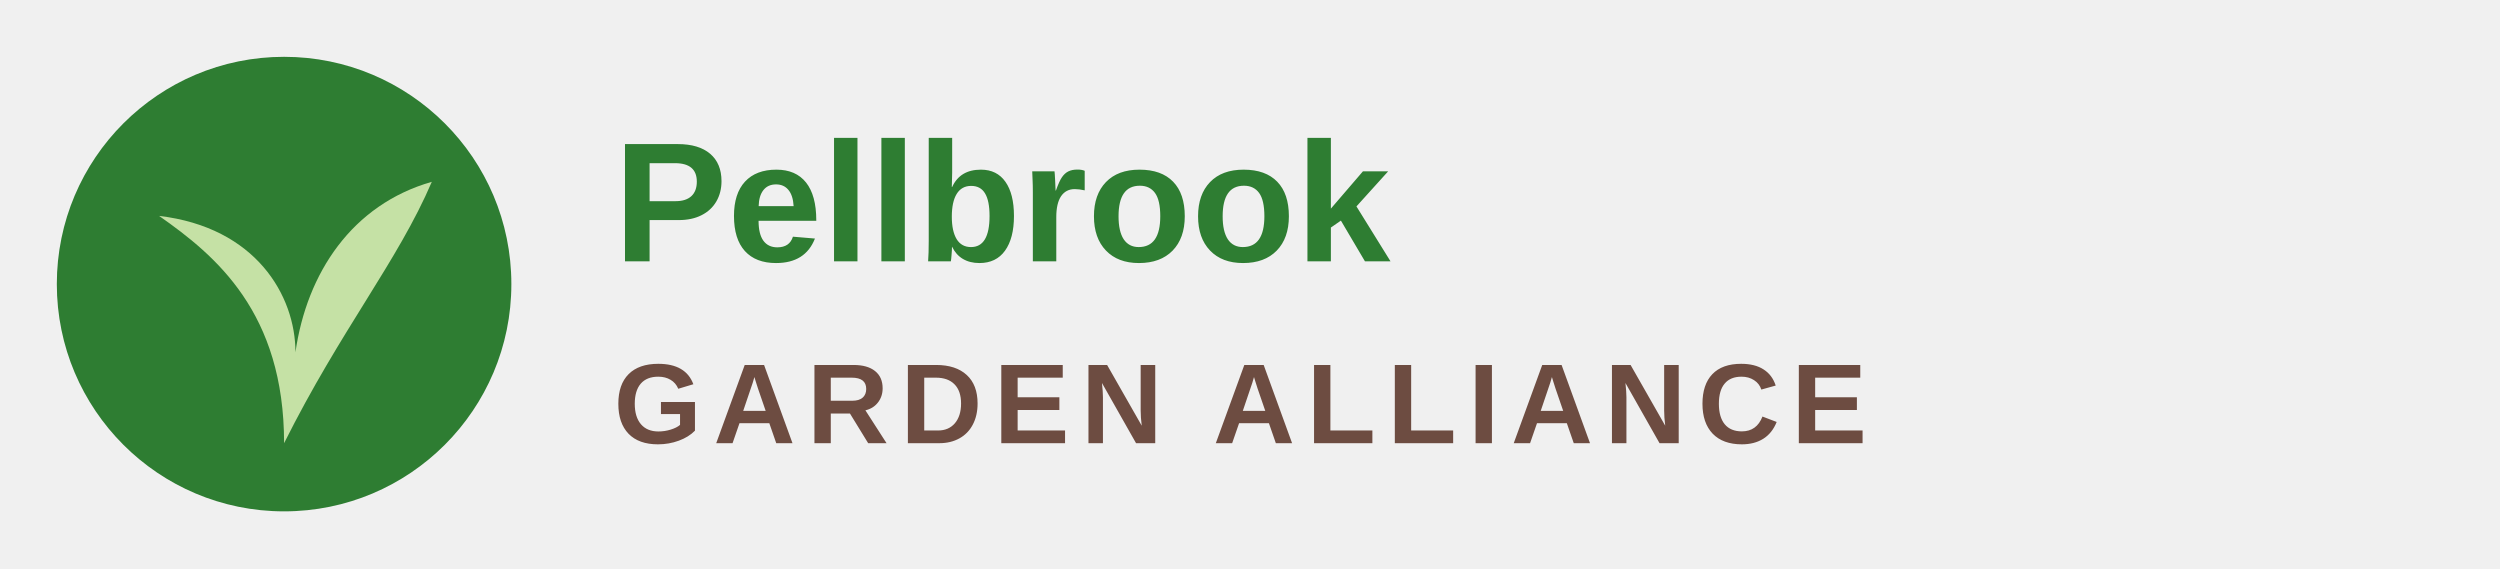
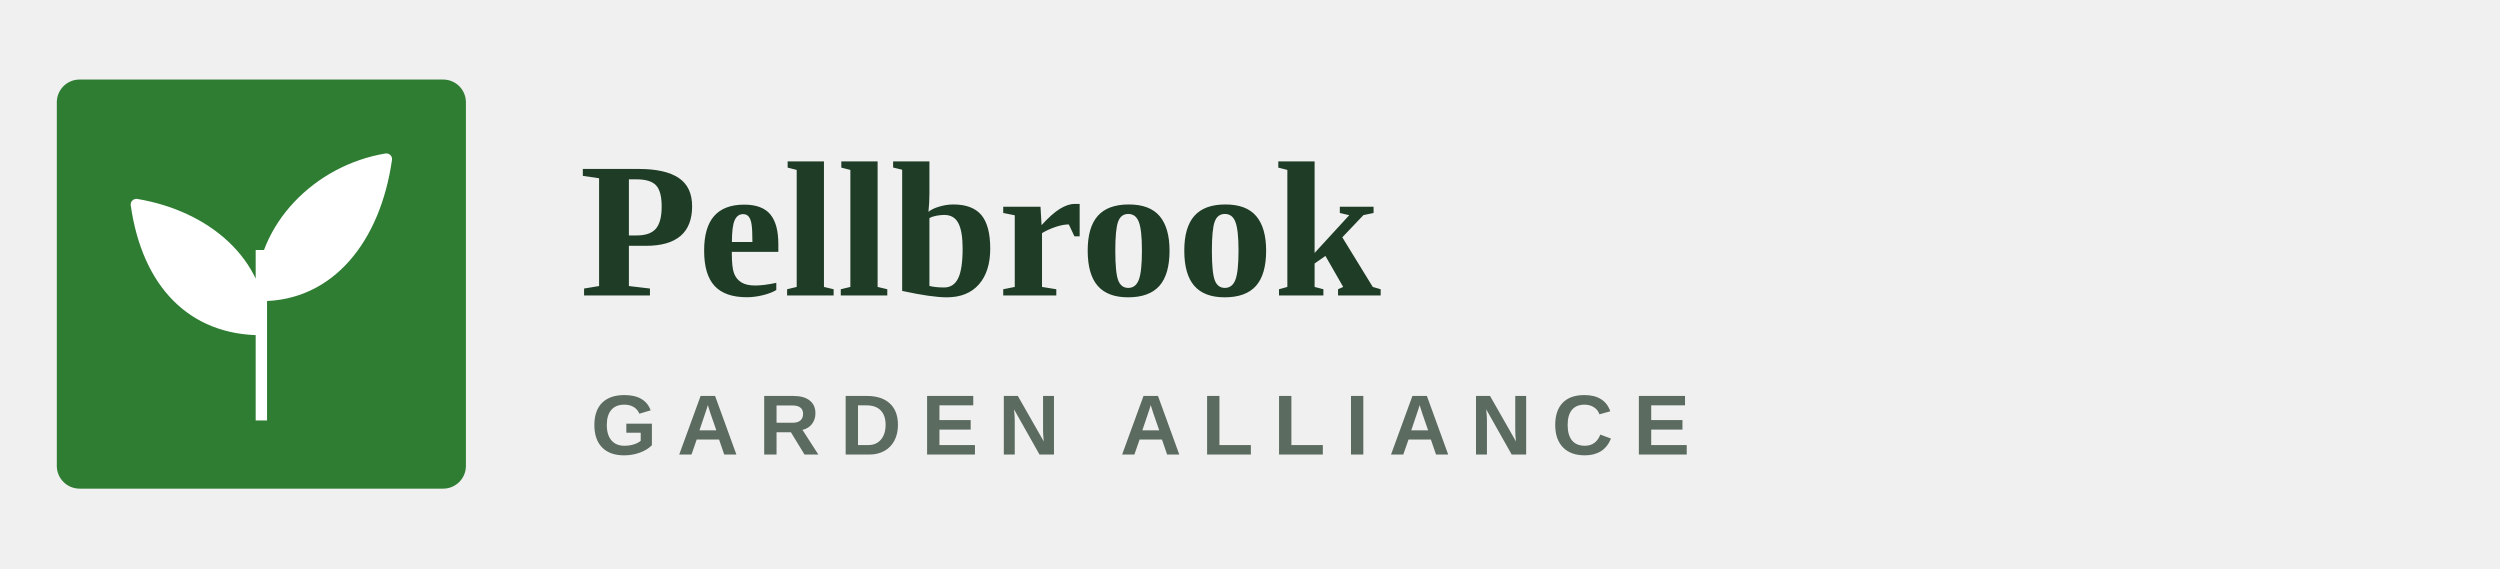
<svg xmlns="http://www.w3.org/2000/svg" viewBox="0 0 440 100" width="440" height="100">
-   <circle cx="50" cy="50" r="40" fill="#2e7d32" />
-   <path d="M50 78 C50 55 38 45 28 38 C45 40 52 52 52 62 C54 48 62 36 76 32 C70 46 60 58 50 78Z" fill="#c5e1a5" />
-   <text x="108" y="46" font-family="Nunito, Arial, sans-serif" font-size="30" font-weight="900" fill="#2e7d32">Pellbrook</text>
-   <text x="108" y="78" font-family="Nunito, Arial, sans-serif" font-size="20" font-weight="700" fill="#6d4c41" letter-spacing="2">GARDEN ALLIANCE</text>
+   <rect x="10" y="14" width="72" height="72" rx="4" fill="#2e7d32" />
+   <path d="M46 74 V44 M46 58 C46 46 36 38 24 36 C26 50 34 58 46 58 Z M46 52 C46 40 56 30 68 28 C66 42 58 52 46 52 Z" fill="#ffffff" stroke="#ffffff" stroke-width="2" stroke-linejoin="round" />
+   <text x="102" y="52" font-family="Georgia, 'Times New Roman', serif" font-size="34" font-weight="700" fill="#1f3d26">Pellbrook</text>
+   <text x="104" y="80" font-family="'Helvetica Neue', Arial, sans-serif" font-size="15" font-weight="600" fill="#5b6b5f" letter-spacing="3.5">GARDEN ALLIANCE</text>
</svg>
